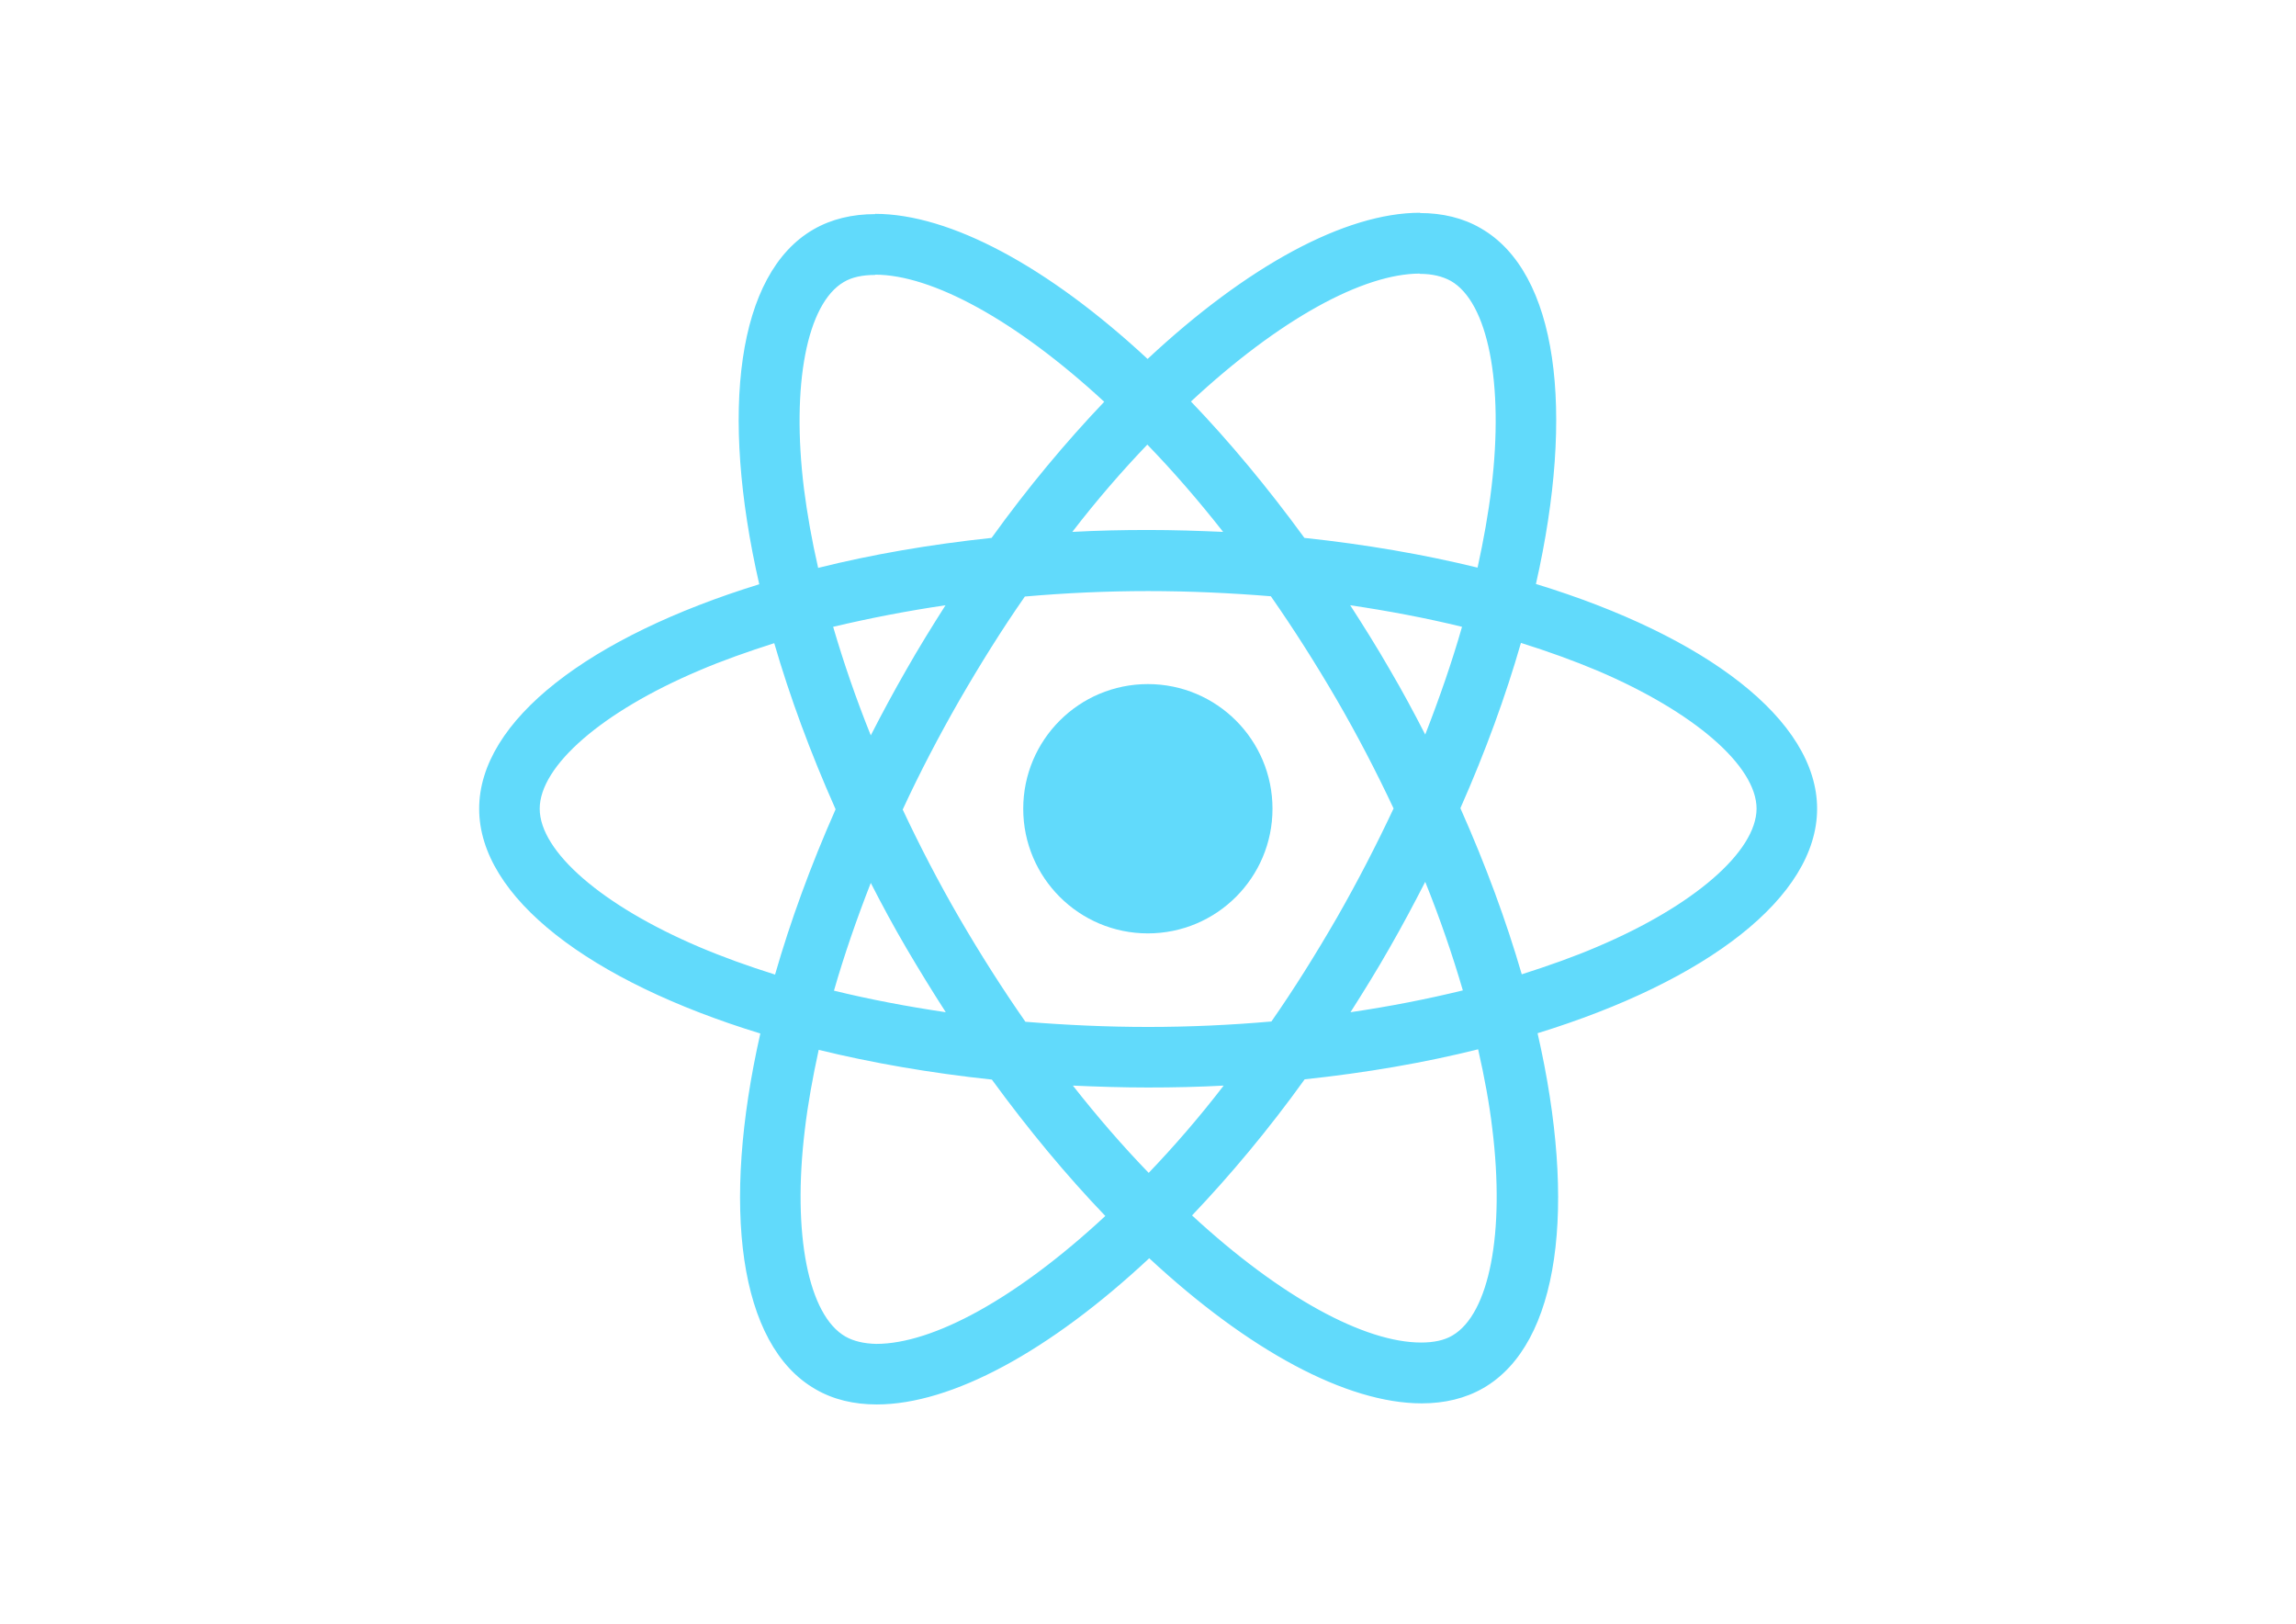
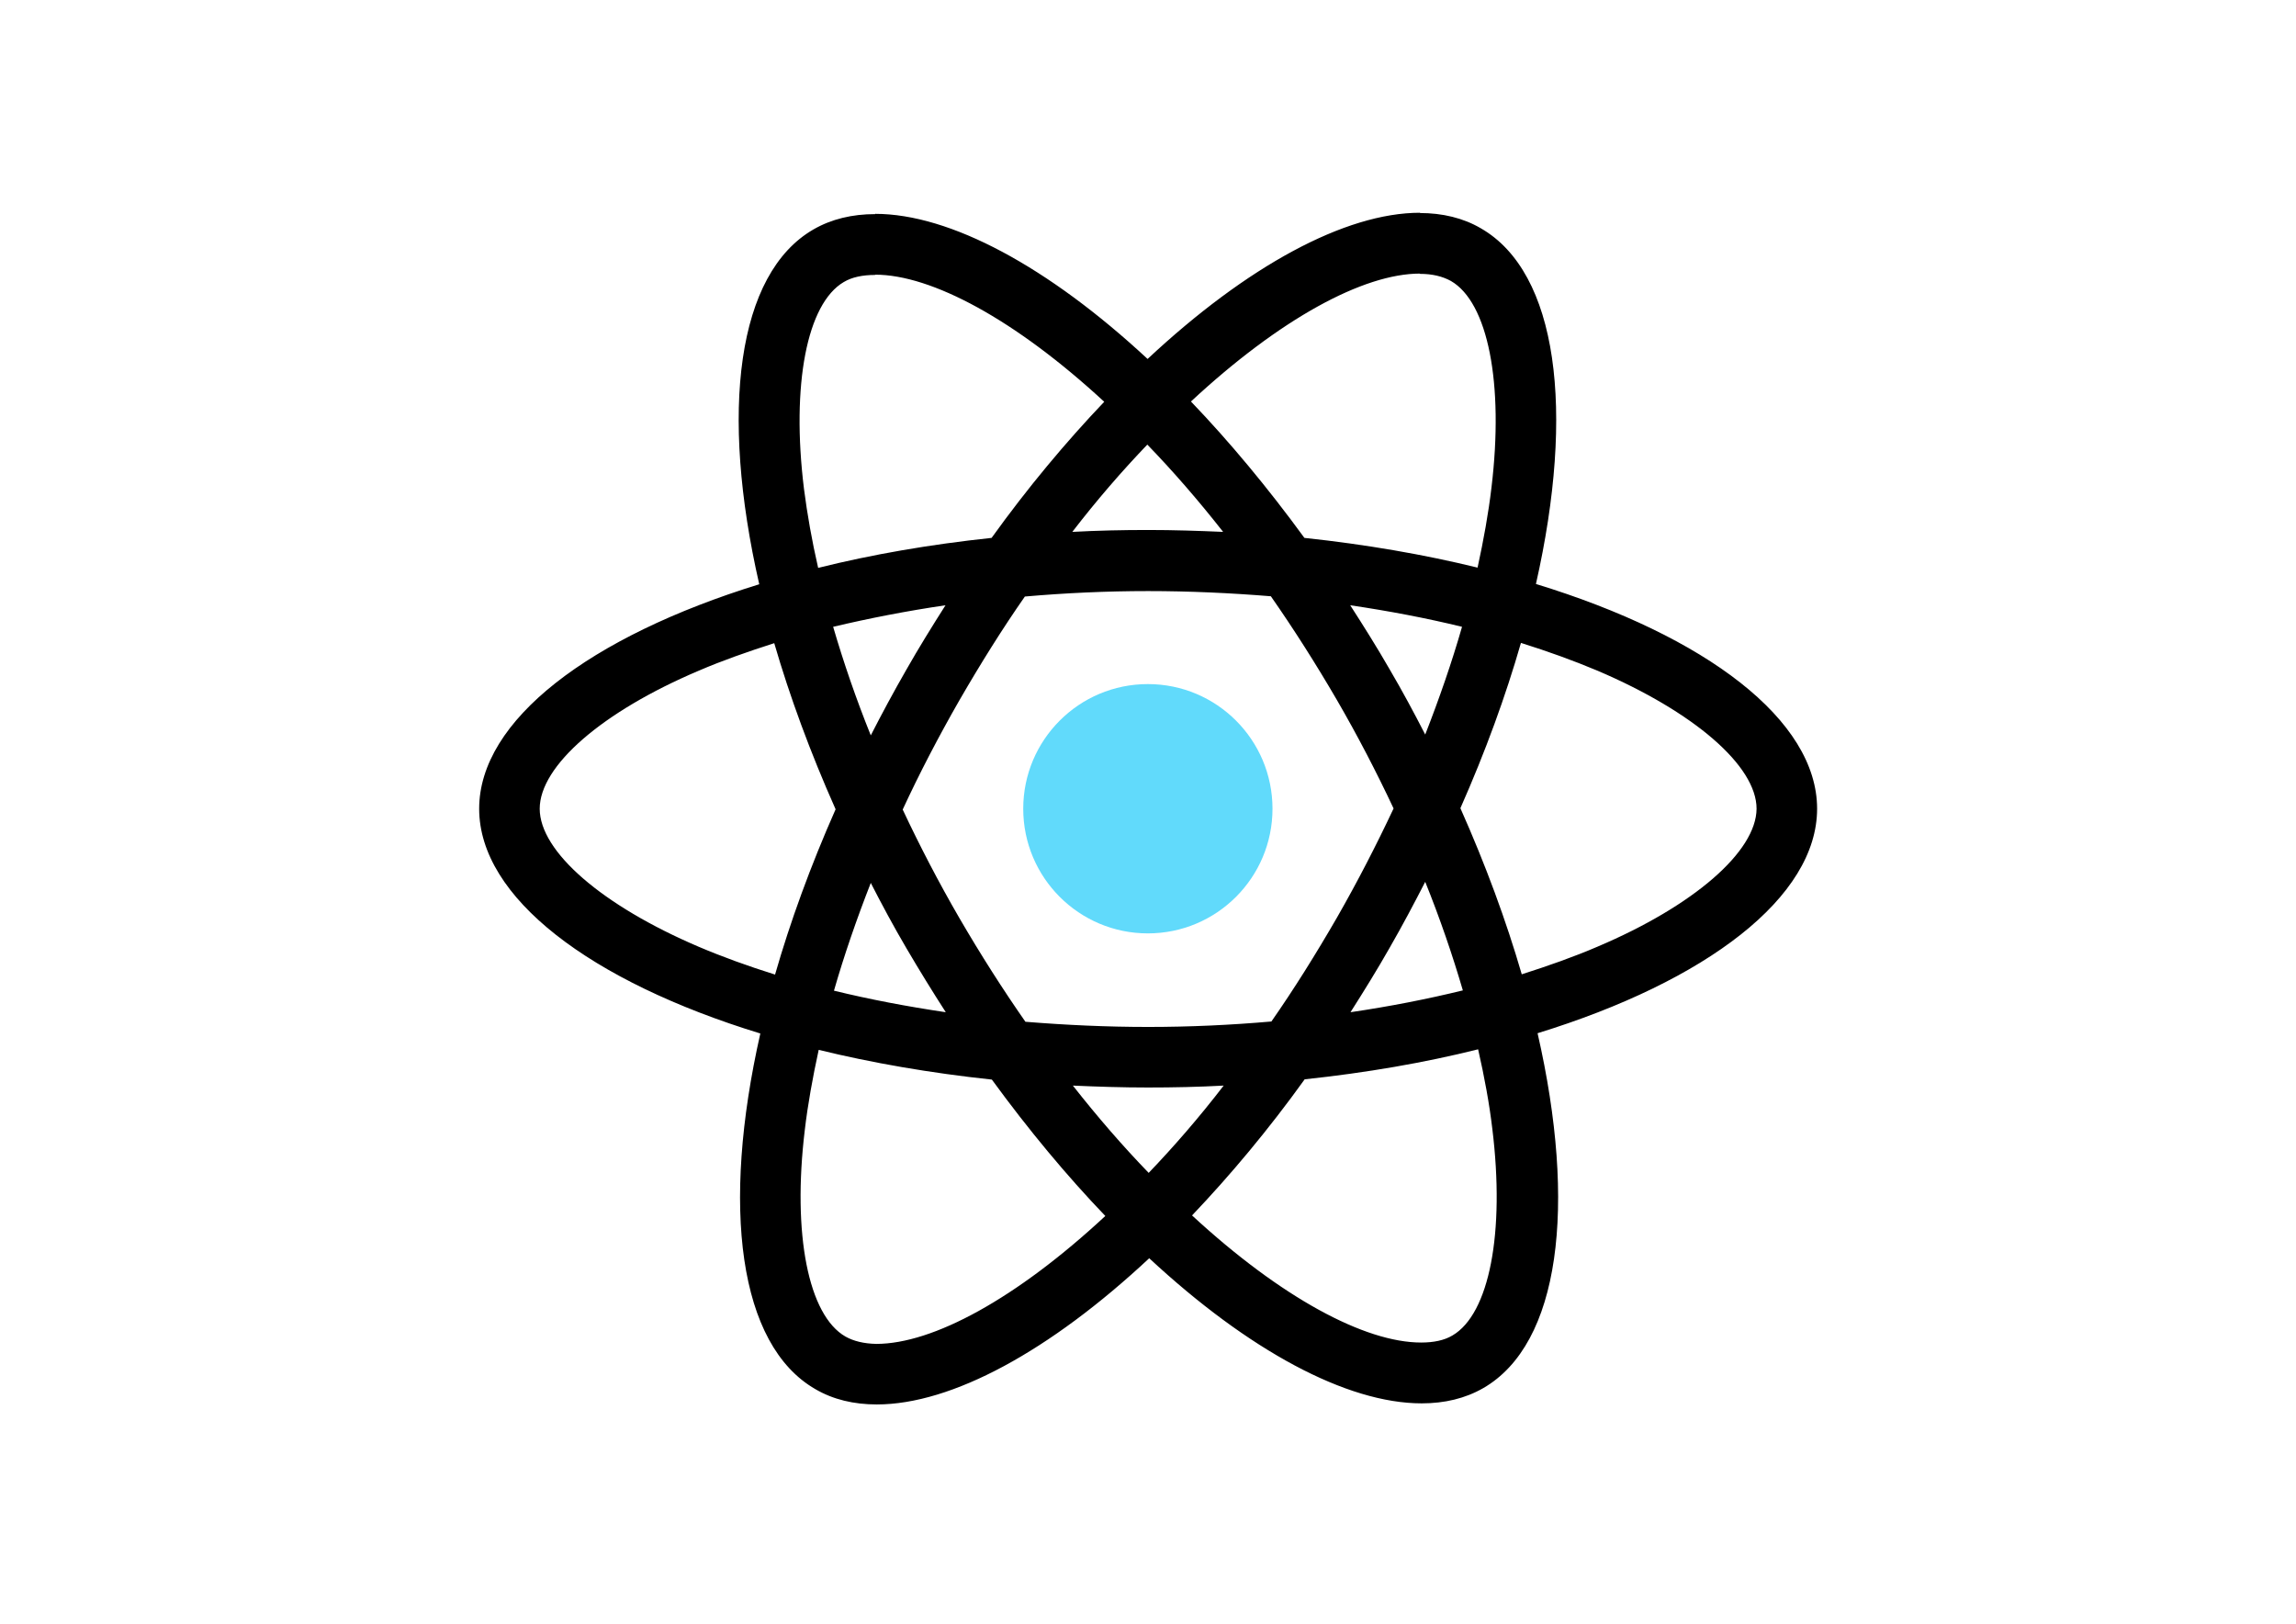
<svg xmlns="http://www.w3.org/2000/svg" viewBox="0 0 841.9 595.3">
  <g fill="#61DAFB">
-     <path d="M666.3 296.5c0-32.5-40.7-63.3-103.1-82.4 14.4-63.6 8-114.2-20.2-130.4-6.5-3.8-14.1-5.6-22.4-5.6v22.3c4.6 0 8.3.9 11.4 2.6 13.6 7.8 19.5 37.5 14.9 75.7-1.1 9.4-2.9 19.3-5.1 29.4-19.6-4.8-41-8.5-63.5-10.9-13.5-18.5-27.5-35.3-41.6-50 32.6-30.3 63.2-46.9 84-46.9V78c-27.5 0-63.5 19.6-99.9 53.6-36.4-33.8-72.4-53.2-99.9-53.2v22.3c20.7 0 51.4 16.5 84 46.6-14 14.7-28 31.4-41.3 49.9-22.6 2.4-44 6.1-63.6 11-2.3-10-4-19.7-5.2-29-4.7-38.2 1.1-67.9 14.6-75.8 3-1.8 6.9-2.6 11.5-2.6V78.5c-8.4 0-16 1.8-22.6 5.6-28.1 16.2-34.4 66.7-19.9 130.1-62.2 19.2-102.7 49.9-102.7 82.3 0 32.5 40.7 63.3 103.1 82.4-14.4 63.6-8 114.2 20.2 130.4 6.5 3.8 14.1 5.6 22.5 5.6 27.5 0 63.5-19.6 99.9-53.6 36.4 33.8 72.4 53.2 99.9 53.2 8.4 0 16-1.8 22.6-5.6 28.1-16.2 34.4-66.7 19.9-130.1 62-19.1 102.5-49.9 102.5-82.3zm-130.2-66.7c-3.7 12.9-8.3 26.2-13.5 39.5-4.1-8-8.4-16-13.1-24-4.6-8-9.5-15.8-14.4-23.4 14.2 2.1 27.9 4.7 41 7.9zm-45.8 106.5c-7.8 13.5-15.8 26.3-24.1 38.2-14.9 1.3-30 2-45.2 2-15.1 0-30.2-.7-45-1.9-8.3-11.9-16.4-24.6-24.2-38-7.6-13.1-14.5-26.4-20.8-39.8 6.2-13.4 13.2-26.8 20.7-39.9 7.8-13.5 15.8-26.3 24.1-38.2 14.9-1.3 30-2 45.2-2 15.1 0 30.2.7 45 1.9 8.3 11.9 16.4 24.6 24.2 38 7.6 13.1 14.5 26.4 20.8 39.8-6.3 13.4-13.2 26.8-20.7 39.9zm32.3-13c5.4 13.4 10 26.8 13.8 39.8-13.1 3.2-26.9 5.9-41.2 8 4.9-7.7 9.8-15.6 14.4-23.7 4.6-8 8.9-16.1 13-24.1zM421.2 430c-9.3-9.6-18.6-20.3-27.8-32 9 .4 18.2.7 27.5.7 9.4 0 18.7-.2 27.8-.7-9 11.7-18.3 22.4-27.5 32zm-74.4-58.9c-14.2-2.1-27.9-4.7-41-7.9 3.7-12.9 8.3-26.2 13.5-39.5 4.1 8 8.4 16 13.1 24 4.7 8 9.5 15.8 14.4 23.4zM420.7 163c9.3 9.6 18.6 20.3 27.8 32-9-.4-18.2-.7-27.5-.7-9.4 0-18.7.2-27.8.7 9-11.7 18.3-22.4 27.5-32zm-74 58.9c-4.9 7.7-9.8 15.6-14.4 23.7-4.6 8-8.9 16-13 24-5.4-13.4-10-26.8-13.8-39.8 13.1-3.1 26.9-5.8 41.2-7.9zm-90.5 125.2c-35.4-15.1-58.3-34.9-58.3-50.6 0-15.7 22.9-35.6 58.3-50.6 8.6-3.7 18-7 27.7-10.1 5.7 19.6 13.2 40 22.5 60.9-9.2 20.8-16.6 41.1-22.2 60.6-9.9-3.1-19.3-6.5-28-10.2zM310 490c-13.6-7.8-19.5-37.5-14.9-75.7 1.1-9.4 2.9-19.3 5.1-29.4 19.6 4.8 41 8.5 63.5 10.9 13.5 18.5 27.5 35.3 41.6 50-32.6 30.3-63.2 46.9-84 46.9-4.5-.1-8.3-1-11.3-2.7zm237.2-76.2c4.7 38.2-1.1 67.9-14.6 75.8-3 1.8-6.9 2.6-11.5 2.6-20.7 0-51.4-16.5-84-46.6 14-14.7 28-31.4 41.3-49.9 22.6-2.4 44-6.1 63.6-11 2.3 10.1 4.1 19.8 5.2 29.1zm38.5-66.7c-8.6 3.7-18 7-27.7 10.1-5.7-19.6-13.2-40-22.5-60.9 9.2-20.8 16.6-41.1 22.2-60.6 9.9 3.1 19.3 6.5 28.1 10.2 35.4 15.1 58.3 34.9 58.3 50.6-.1 15.7-23 35.6-58.4 50.6zM320.8 78.4z" />
+     <path fill="currentColor" d="M666.3 296.5c0-32.5-40.7-63.3-103.1-82.4 14.4-63.6 8-114.2-20.2-130.4-6.5-3.8-14.1-5.6-22.4-5.6v22.3c4.6 0 8.3.9 11.4 2.6 13.6 7.8 19.5 37.5 14.9 75.7-1.1 9.4-2.9 19.3-5.1 29.4-19.6-4.8-41-8.5-63.5-10.9-13.5-18.5-27.5-35.3-41.6-50 32.6-30.3 63.2-46.9 84-46.9V78c-27.5 0-63.5 19.6-99.9 53.6-36.4-33.8-72.4-53.2-99.9-53.2v22.3c20.7 0 51.4 16.5 84 46.6-14 14.7-28 31.4-41.3 49.9-22.6 2.4-44 6.1-63.6 11-2.3-10-4-19.7-5.2-29-4.7-38.2 1.1-67.9 14.6-75.8 3-1.8 6.9-2.6 11.5-2.6V78.5c-8.4 0-16 1.8-22.6 5.6-28.1 16.2-34.4 66.7-19.9 130.1-62.2 19.2-102.7 49.9-102.7 82.3 0 32.5 40.7 63.3 103.1 82.4-14.4 63.6-8 114.2 20.2 130.4 6.5 3.8 14.1 5.6 22.5 5.6 27.5 0 63.5-19.6 99.9-53.6 36.4 33.8 72.4 53.2 99.9 53.2 8.4 0 16-1.8 22.6-5.6 28.1-16.2 34.4-66.7 19.9-130.1 62-19.1 102.5-49.9 102.5-82.3zm-130.2-66.7c-3.7 12.9-8.3 26.2-13.5 39.5-4.1-8-8.4-16-13.1-24-4.6-8-9.5-15.8-14.4-23.4 14.2 2.1 27.9 4.7 41 7.9zm-45.8 106.5c-7.8 13.5-15.8 26.3-24.1 38.2-14.9 1.3-30 2-45.2 2-15.1 0-30.2-.7-45-1.9-8.3-11.9-16.4-24.6-24.2-38-7.6-13.1-14.5-26.4-20.8-39.8 6.2-13.4 13.2-26.8 20.7-39.9 7.8-13.5 15.8-26.3 24.1-38.2 14.9-1.3 30-2 45.2-2 15.1 0 30.2.7 45 1.9 8.3 11.9 16.4 24.6 24.2 38 7.6 13.1 14.5 26.4 20.8 39.8-6.3 13.4-13.2 26.8-20.7 39.9zm32.3-13c5.4 13.4 10 26.8 13.8 39.8-13.1 3.2-26.9 5.9-41.2 8 4.9-7.7 9.8-15.6 14.4-23.7 4.6-8 8.9-16.1 13-24.1zM421.2 430c-9.3-9.6-18.6-20.3-27.8-32 9 .4 18.2.7 27.5.7 9.4 0 18.7-.2 27.8-.7-9 11.7-18.3 22.4-27.5 32zm-74.4-58.9c-14.2-2.1-27.9-4.7-41-7.9 3.7-12.9 8.3-26.2 13.5-39.5 4.1 8 8.4 16 13.1 24 4.7 8 9.5 15.8 14.4 23.4zM420.7 163c9.3 9.6 18.6 20.3 27.8 32-9-.4-18.2-.7-27.5-.7-9.4 0-18.7.2-27.8.7 9-11.7 18.3-22.4 27.5-32zm-74 58.9c-4.9 7.7-9.8 15.6-14.4 23.7-4.6 8-8.9 16-13 24-5.4-13.4-10-26.8-13.8-39.8 13.1-3.1 26.9-5.8 41.2-7.9zm-90.5 125.2c-35.4-15.1-58.3-34.9-58.3-50.6 0-15.7 22.9-35.6 58.3-50.6 8.6-3.7 18-7 27.7-10.1 5.7 19.6 13.2 40 22.5 60.9-9.2 20.8-16.6 41.1-22.2 60.6-9.9-3.1-19.3-6.5-28-10.2zM310 490c-13.6-7.8-19.5-37.5-14.9-75.7 1.1-9.4 2.9-19.3 5.1-29.4 19.6 4.8 41 8.5 63.5 10.9 13.5 18.5 27.5 35.3 41.6 50-32.6 30.3-63.2 46.9-84 46.9-4.5-.1-8.3-1-11.3-2.7zm237.2-76.2c4.7 38.2-1.1 67.9-14.6 75.8-3 1.8-6.9 2.6-11.5 2.6-20.7 0-51.4-16.5-84-46.6 14-14.7 28-31.4 41.3-49.9 22.6-2.4 44-6.1 63.6-11 2.3 10.1 4.1 19.8 5.2 29.1zm38.5-66.7c-8.6 3.7-18 7-27.7 10.1-5.7-19.6-13.2-40-22.5-60.9 9.2-20.8 16.6-41.1 22.2-60.6 9.9 3.1 19.3 6.5 28.1 10.2 35.4 15.1 58.3 34.9 58.3 50.6-.1 15.7-23 35.6-58.4 50.6zM320.8 78.4z" />
    <circle cx="420.9" cy="296.5" r="45.7" />
    <path d="M520.5 78.1z" />
  </g>
</svg>
